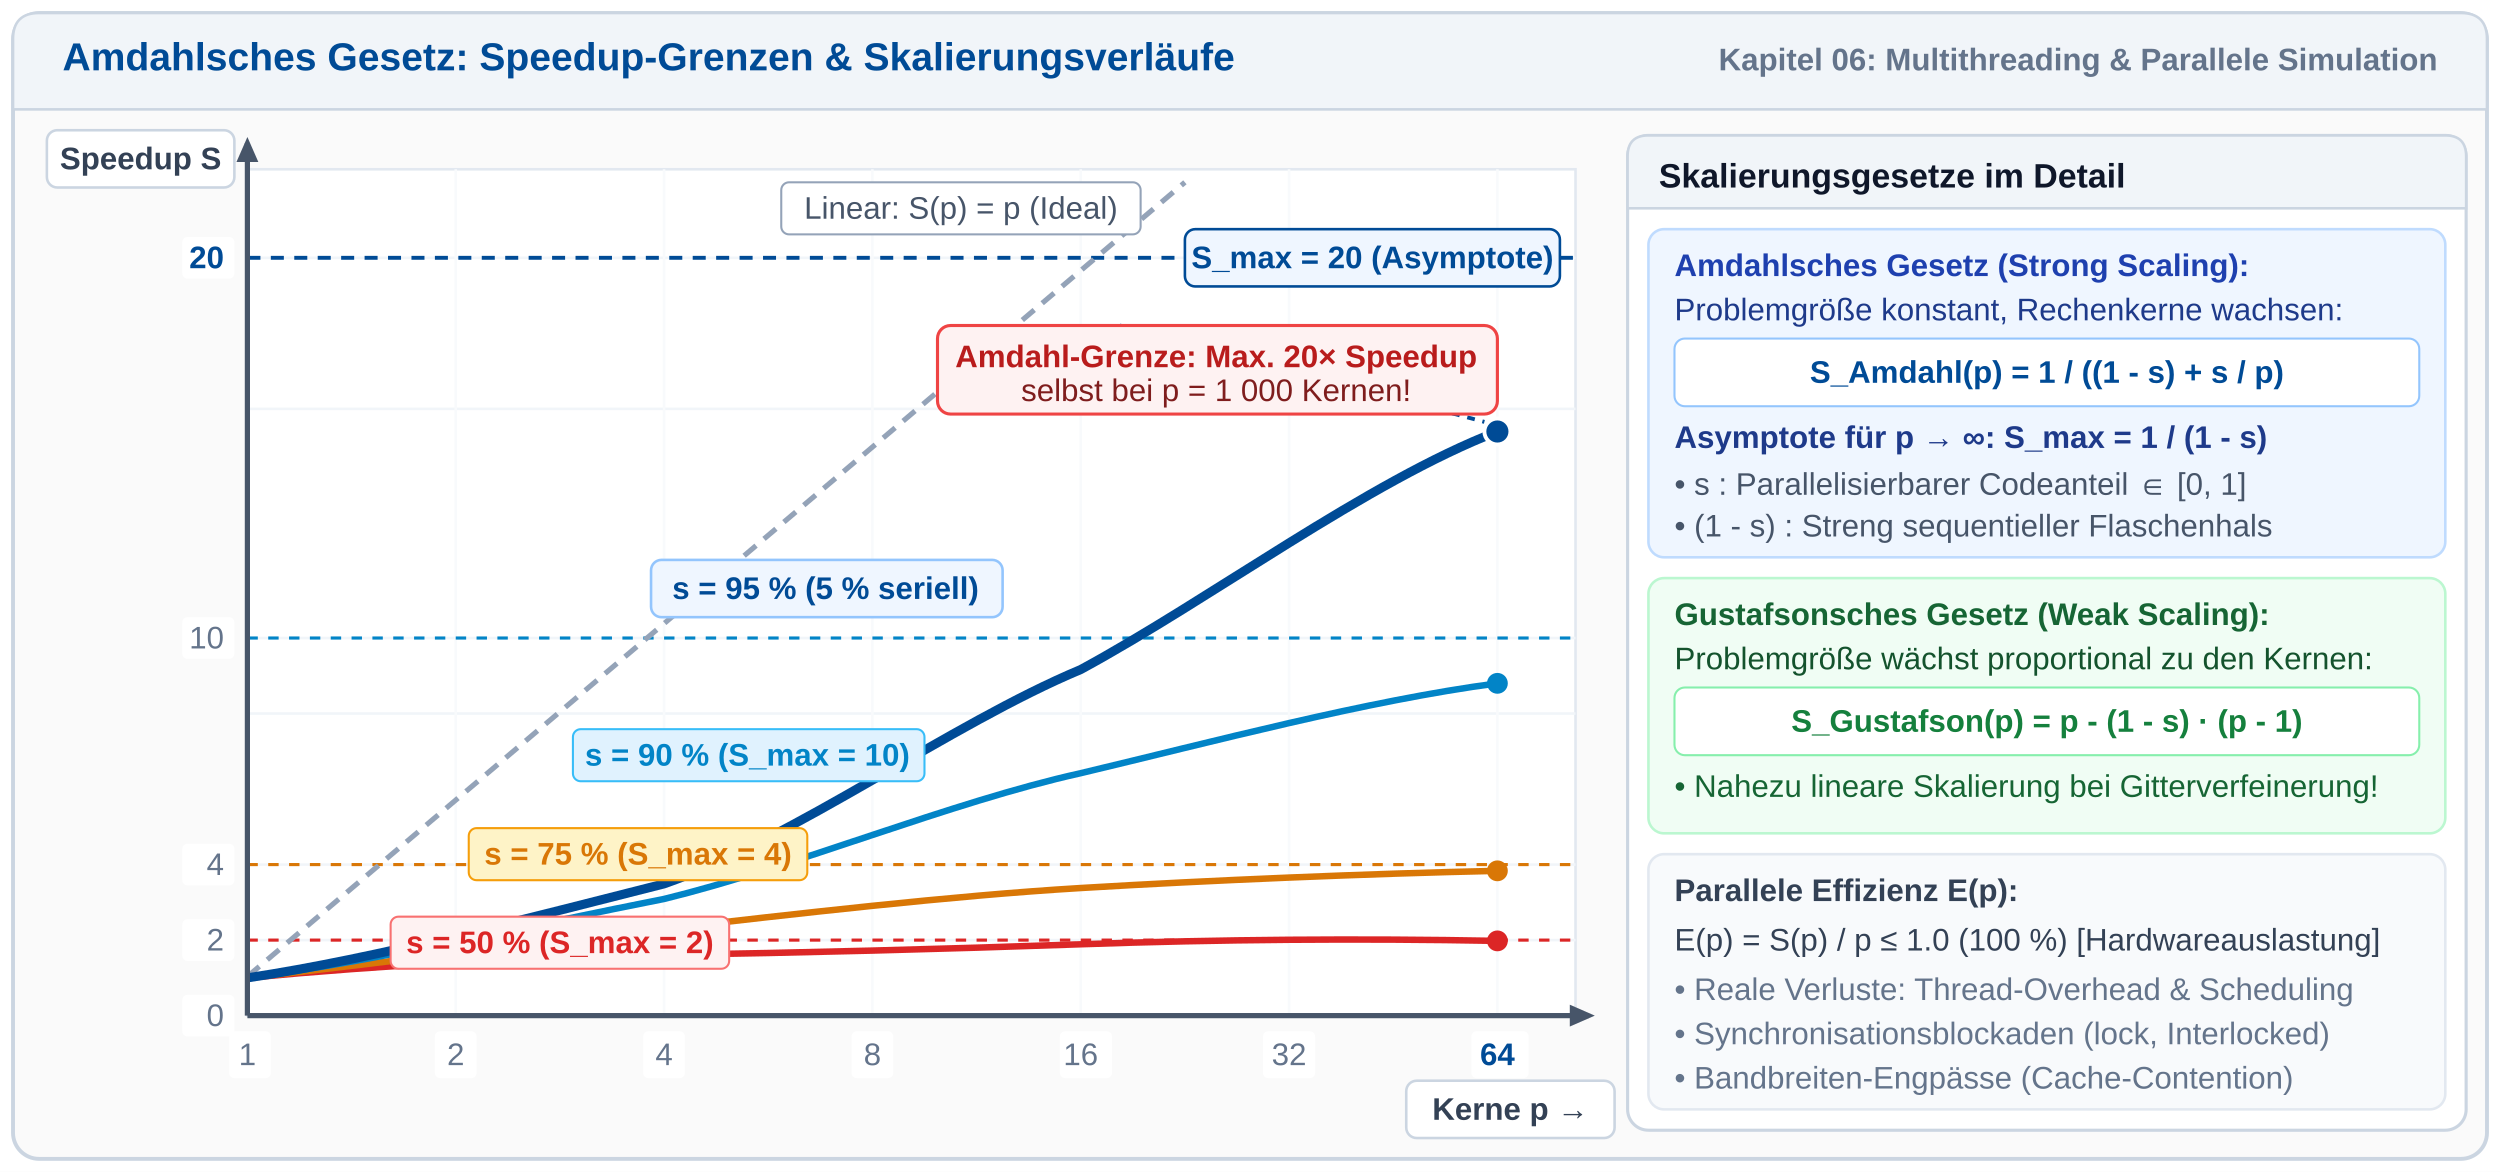
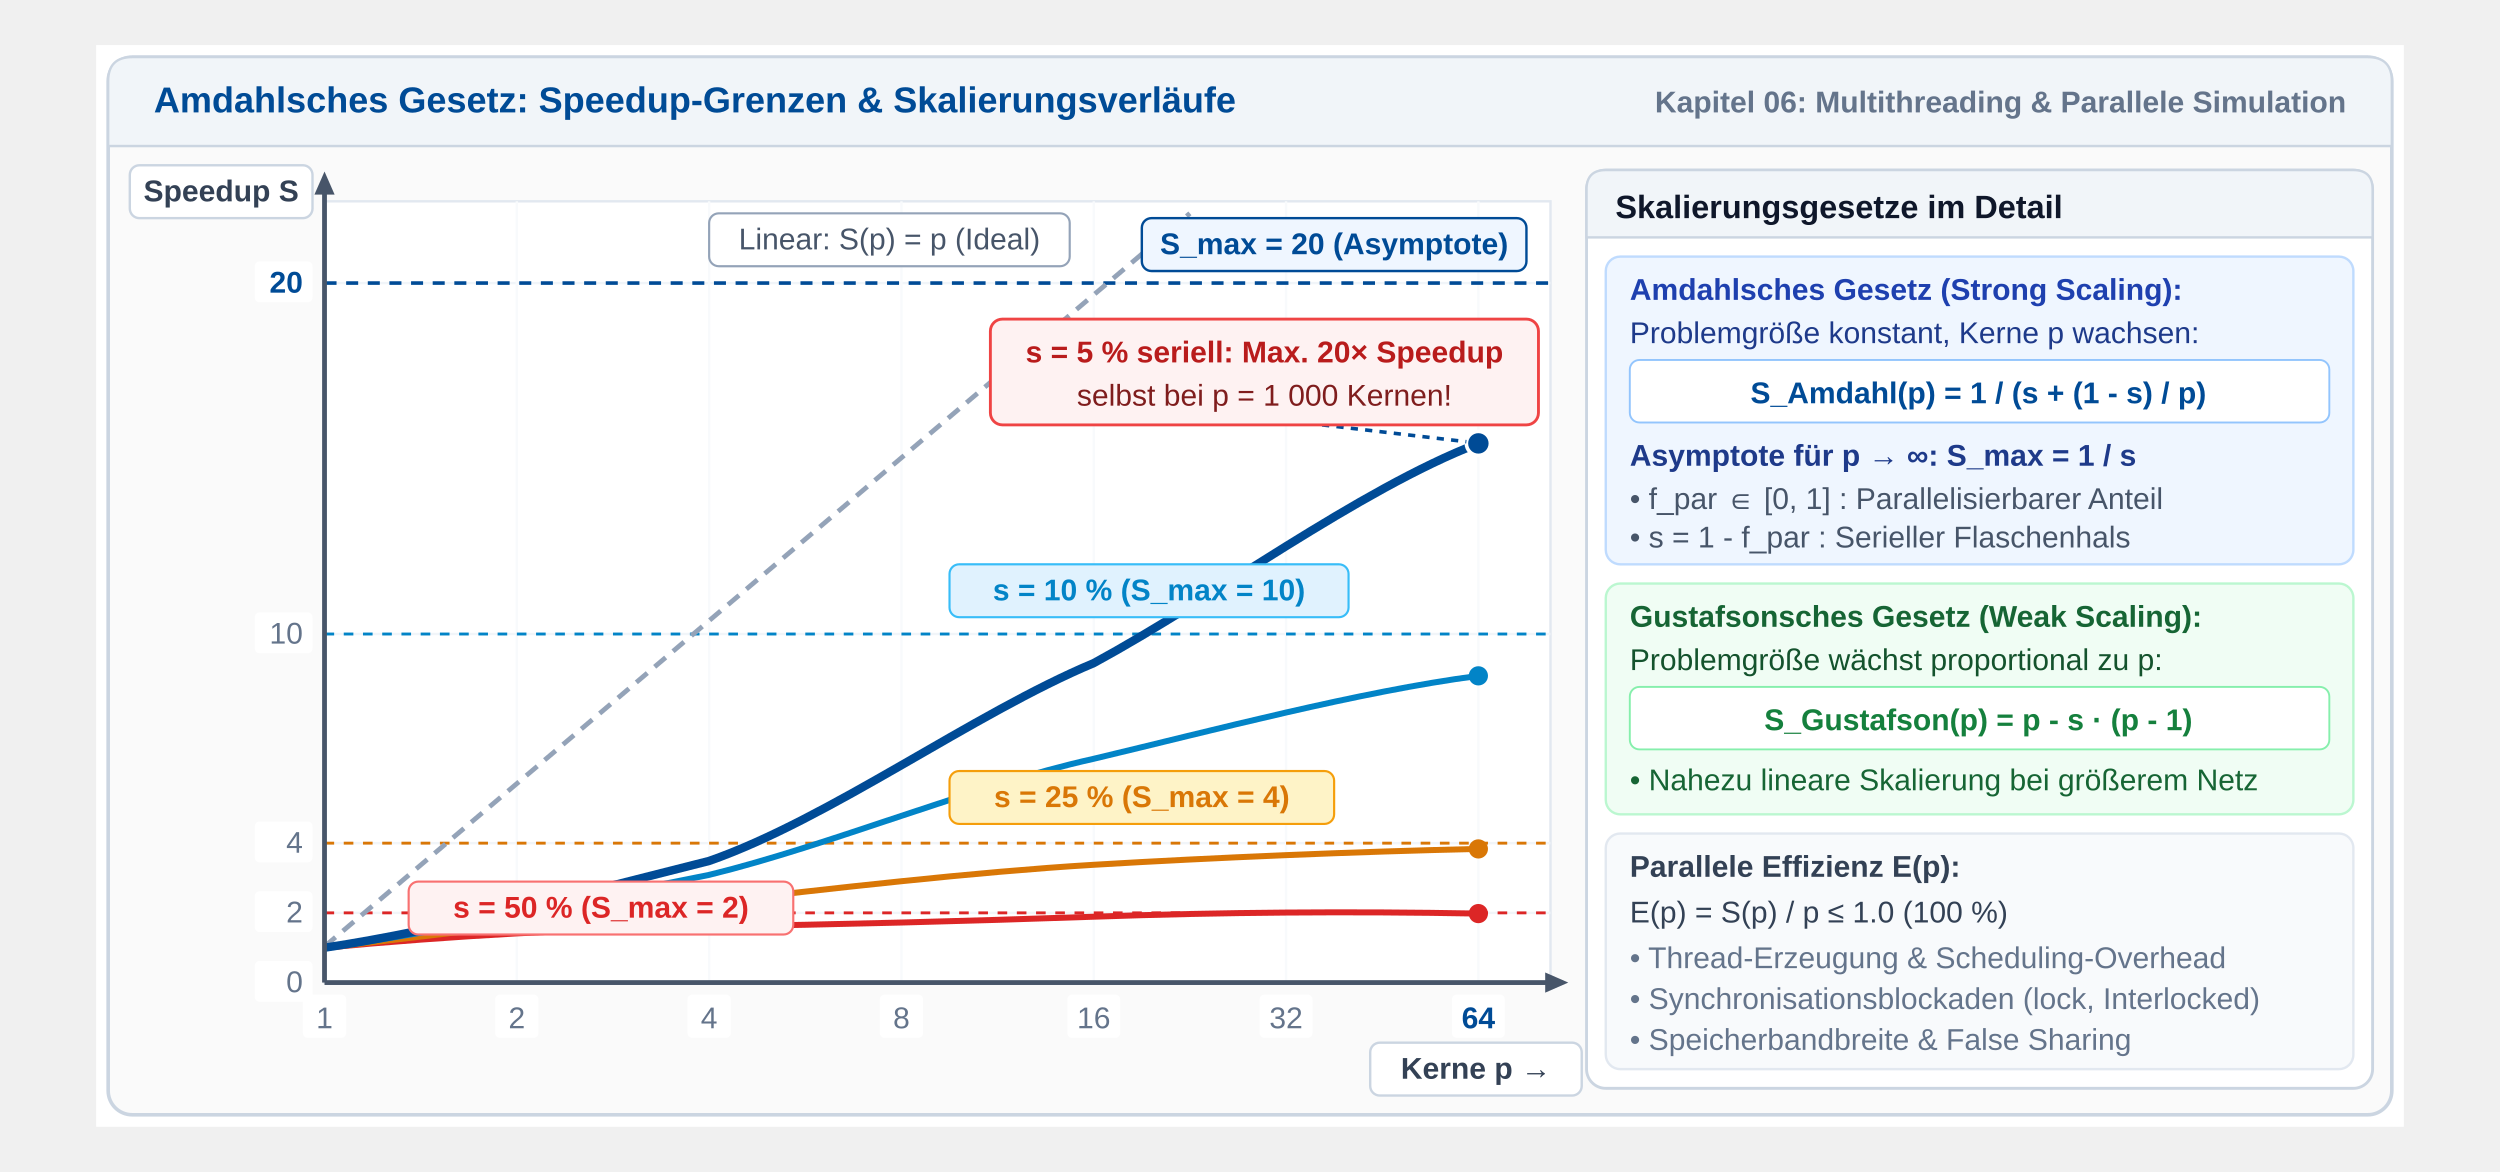
- <svg xmlns="http://www.w3.org/2000/svg" viewBox="0 0 960 450" width="960" height="450">
+ <svg xmlns="http://www.w3.org/2000/svg" viewBox="-40 0 1040 450" width="960" height="450">
  <defs>
    <marker id="arrowAxis" viewBox="0 0 10 10" refX="6" refY="5" markerWidth="6" markerHeight="6" orient="auto-start-reverse">
      <path d="M 0 1.5 L 8 5 L 0 8.5 z" fill="#475569" />
    </marker>
-     <marker id="arrowBlue" viewBox="0 0 10 10" refX="6" refY="5" markerWidth="6" markerHeight="6" orient="auto-start-reverse">
-       <path d="M 0 1.5 L 8 5 L 0 8.5 z" fill="#004B96" />
-     </marker>
-     <marker id="arrowRed" viewBox="0 0 10 10" refX="6" refY="5" markerWidth="6" markerHeight="6" orient="auto-start-reverse">
-       <path d="M 0 1.5 L 8 5 L 0 8.5 z" fill="#DC2626" />
-     </marker>
    <style>
-       text {
-         font-family: 'Segoe UI', Arial, Helvetica, sans-serif;
-       }
+       text { font-family: 'Segoe UI', Arial, Helvetica, sans-serif; }
    </style>
  </defs>
  <rect x="0" y="0" width="960" height="450" fill="#FFFFFF" />
  <rect x="5" y="5" width="950" height="440" rx="10" fill="#FAFAFA" stroke="#CBD5E1" stroke-width="1.5" />
  <path d="M 5 15 Q 5 5 15 5 L 945 5 Q 955 5 955 15 L 955 42 L 5 42 Z" fill="#F1F5F9" stroke="#CBD5E1" stroke-width="1" />
-   <text x="24" y="27" font-size="15" font-weight="bold" fill="#004B96">Amdahlsches Gesetz: Speedup-Grenzen &amp; Skalierungsverläufe</text>
-   <text x="936" y="27" font-size="12" font-weight="bold" fill="#64748B" text-anchor="end">Kapitel 06: Multithreading &amp; Parallele Simulation</text>
+   <text x="24" y="28" font-size="15" font-weight="bold" fill="#004B96">Amdahlsches Gesetz: Speedup-Grenzen &amp; Skalierungsverläufe</text>
+   <text x="936" y="28" font-size="12.5" font-weight="bold" fill="#64748B" text-anchor="end">Kapitel 06: Multithreading &amp; Parallele Simulation</text>
  <rect x="95" y="65" width="510" height="325" fill="#FFFFFF" stroke="#E2E8F0" stroke-width="1" />
  <line x1="95" y1="361" x2="605" y2="361" stroke="#F1F5F9" stroke-width="1" />
  <line x1="95" y1="332" x2="605" y2="332" stroke="#F1F5F9" stroke-width="1" />
-   <line x1="95" y1="274" x2="605" y2="274" stroke="#F1F5F9" stroke-width="1" />
  <line x1="95" y1="245" x2="605" y2="245" stroke="#F1F5F9" stroke-width="1" />
-   <line x1="95" y1="157" x2="605" y2="157" stroke="#F1F5F9" stroke-width="1" />
  <line x1="95" y1="99" x2="605" y2="99" stroke="#F1F5F9" stroke-width="1" />
  <line x1="175" y1="65" x2="175" y2="390" stroke="#F8FAFC" stroke-width="1" />
  <line x1="255" y1="65" x2="255" y2="390" stroke="#F8FAFC" stroke-width="1" />
  <line x1="335" y1="65" x2="335" y2="390" stroke="#F8FAFC" stroke-width="1" />
  <line x1="415" y1="65" x2="415" y2="390" stroke="#F8FAFC" stroke-width="1" />
  <line x1="495" y1="65" x2="495" y2="390" stroke="#F8FAFC" stroke-width="1" />
  <line x1="575" y1="65" x2="575" y2="390" stroke="#F8FAFC" stroke-width="1" />
  <line x1="95" y1="361" x2="605" y2="361" stroke="#DC2626" stroke-width="1.2" stroke-dasharray="4,4" />
  <line x1="95" y1="332" x2="605" y2="332" stroke="#D97706" stroke-width="1.2" stroke-dasharray="4,4" />
  <line x1="95" y1="245" x2="605" y2="245" stroke="#0284C7" stroke-width="1.2" stroke-dasharray="4,4" />
  <line x1="95" y1="99" x2="605" y2="99" stroke="#004B96" stroke-width="1.5" stroke-dasharray="5,4" />
  <line x1="95" y1="375" x2="455" y2="70" stroke="#94A3B8" stroke-width="2" stroke-dasharray="6,4" />
  <path d="M 95 375.5 Q 175 368, 255 366.7 T 415 362.6 T 575 361.3" fill="none" stroke="#DC2626" stroke-width="2.5" />
  <path d="M 95 375.5 C 145 370, 205 362, 255 356.7 C 305 351, 365 344, 415 341.0 C 465 338, 525 335.5, 575 334.4" fill="none" stroke="#D97706" stroke-width="2.5" />
  <path d="M 95 375.5 C 145 369, 205 355, 255 345.2 C 305 333, 365 308, 415 296.9 C 465 285, 525 269, 575 262.4" fill="none" stroke="#0284C7" stroke-width="2.5" />
  <path d="M 95 375.5 C 145 368, 205 352, 255 339.4 C 305 322, 365 278, 415 257.1 C 465 230, 525 185, 575 165.7" fill="none" stroke="#004B96" stroke-width="3.5" />
  <circle cx="575" cy="361.3" r="4" fill="#DC2626" />
  <circle cx="575" cy="334.4" r="4" fill="#D97706" />
  <circle cx="575" cy="262.4" r="4" fill="#0284C7" />
  <circle cx="575" cy="165.7" r="5" fill="#004B96" stroke="#FFFFFF" stroke-width="1.5" />
-   <line x1="430" y1="125" x2="570" y2="162" stroke="#004B96" stroke-width="1.5" stroke-dasharray="3,3" />
+   <line x1="510" y1="158" x2="570" y2="165" stroke="#004B96" stroke-width="1.5" stroke-dasharray="3,3" />
  <line x1="95" y1="390" x2="610" y2="390" stroke="#475569" stroke-width="2" marker-end="url(#arrowAxis)" />
  <line x1="95" y1="390" x2="95" y2="55" stroke="#475569" stroke-width="2" marker-end="url(#arrowAxis)" />
-   <rect x="540" y="415" width="80" height="22" rx="4" fill="#FFFFFF" stroke="#CBD5E1" stroke-width="1" />
-   <text x="580" y="430" font-size="12" font-weight="bold" fill="#334155" text-anchor="middle">Kerne p →</text>
-   <rect x="18" y="50" width="72" height="22" rx="4" fill="#FFFFFF" stroke="#CBD5E1" stroke-width="1" />
-   <text x="54" y="65" font-size="12" font-weight="bold" fill="#334155" text-anchor="middle">Speedup S</text>
-   <rect x="70" y="382" width="20" height="16" rx="2" fill="#FFFFFF" />
-   <text x="86" y="394" font-size="12" fill="#64748B" text-anchor="end">0</text>
-   <rect x="70" y="353" width="20" height="16" rx="2" fill="#FFFFFF" />
-   <text x="86" y="365" font-size="12" fill="#64748B" text-anchor="end">2</text>
-   <rect x="70" y="324" width="20" height="16" rx="2" fill="#FFFFFF" />
-   <text x="86" y="336" font-size="12" fill="#64748B" text-anchor="end">4</text>
-   <rect x="70" y="237" width="20" height="16" rx="2" fill="#FFFFFF" />
-   <text x="86" y="249" font-size="12" fill="#64748B" text-anchor="end">10</text>
-   <rect x="70" y="91" width="20" height="16" rx="2" fill="#FFFFFF" />
-   <text x="86" y="103" font-size="12" font-weight="bold" fill="#004B96" text-anchor="end">20</text>
-   <rect x="88" y="396" width="16" height="18" rx="2" fill="#FFFFFF" />
-   <text x="95" y="409" font-size="12" fill="#64748B" text-anchor="middle">1</text>
-   <rect x="167" y="396" width="16" height="18" rx="2" fill="#FFFFFF" />
-   <text x="175" y="409" font-size="12" fill="#64748B" text-anchor="middle">2</text>
-   <rect x="247" y="396" width="16" height="18" rx="2" fill="#FFFFFF" />
-   <text x="255" y="409" font-size="12" fill="#64748B" text-anchor="middle">4</text>
-   <rect x="327" y="396" width="16" height="18" rx="2" fill="#FFFFFF" />
-   <text x="335" y="409" font-size="12" fill="#64748B" text-anchor="middle">8</text>
-   <rect x="407" y="396" width="20" height="18" rx="2" fill="#FFFFFF" />
-   <text x="415" y="409" font-size="12" fill="#64748B" text-anchor="middle">16</text>
-   <rect x="485" y="396" width="20" height="18" rx="2" fill="#FFFFFF" />
-   <text x="495" y="409" font-size="12" fill="#64748B" text-anchor="middle">32</text>
-   <rect x="565" y="396" width="22" height="18" rx="2" fill="#FFFFFF" />
-   <text x="575" y="409" font-size="12" font-weight="bold" fill="#004B96" text-anchor="middle">64</text>
-   <rect x="300" y="70" width="138" height="20" rx="3" fill="#FFFFFF" stroke="#94A3B8" stroke-width="0.8" />
-   <text x="369" y="84" font-size="12" fill="#475569" text-anchor="middle">Linear: S(p) = p (Ideal)</text>
-   <rect x="250" y="215" width="135" height="22" rx="4" fill="#EFF6FF" stroke="#93C5FD" stroke-width="1" />
-   <text x="317" y="230" font-size="12" font-weight="bold" fill="#004B96" text-anchor="middle">s = 95 % (5 % seriell)</text>
-   <rect x="455" y="88" width="144" height="22" rx="4" fill="#EFF6FF" stroke="#004B96" stroke-width="1" />
-   <text x="527" y="103" font-size="12" font-weight="bold" fill="#004B96" text-anchor="middle">S_max = 20 (Asymptote)</text>
-   <rect x="220" y="280" width="135" height="20" rx="3" fill="#E0F2FE" stroke="#38BDF8" stroke-width="0.8" />
-   <text x="287" y="294" font-size="12" font-weight="bold" fill="#0284C7" text-anchor="middle">s = 90 % (S_max = 10)</text>
-   <rect x="180" y="318" width="130" height="20" rx="3" fill="#FEF3C7" stroke="#F59E0B" stroke-width="0.8" />
-   <text x="245" y="332" font-size="12" font-weight="bold" fill="#D97706" text-anchor="middle">s = 75 % (S_max = 4)</text>
-   <rect x="150" y="352" width="130" height="20" rx="3" fill="#FEF2F2" stroke="#F87171" stroke-width="0.8" />
-   <text x="215" y="366" font-size="12" font-weight="bold" fill="#DC2626" text-anchor="middle">s = 50 % (S_max = 2)</text>
-   <rect x="360" y="125" width="215" height="34" rx="5" fill="#FEF2F2" stroke="#EF4444" stroke-width="1.2" />
-   <text x="467" y="141" font-size="12" font-weight="bold" fill="#B91C1C" text-anchor="middle">Amdahl-Grenze: Max. 20× Speedup</text>
-   <text x="467" y="154" font-size="12" fill="#7F1D1D" text-anchor="middle">selbst bei p = 1 000 Kernen!</text>
-   <rect x="625" y="52" width="322" height="382" rx="8" fill="#FFFFFF" stroke="#CBD5E1" stroke-width="1.2" />
-   <path d="M 625 60 Q 625 52 633 52 L 939 52 Q 947 52 947 60 L 947 80 L 625 80 Z" fill="#F1F5F9" stroke="#CBD5E1" stroke-width="1" />
-   <text x="637" y="72" font-size="13" font-weight="bold" fill="#0F172A">Skalierungsgesetze im Detail</text>
-   <rect x="633" y="88" width="306" height="126" rx="6" fill="#EFF6FF" stroke="#BFDBFE" stroke-width="1" />
-   <text x="643" y="106" font-size="12" font-weight="bold" fill="#1E40AF">Amdahlsches Gesetz (Strong Scaling):</text>
-   <text x="643" y="123" font-size="12" fill="#1E3A8A">Problemgröße konstant, Rechenkerne wachsen:</text>
-   <rect x="643" y="130" width="286" height="26" rx="4" fill="#FFFFFF" stroke="#93C5FD" stroke-width="0.8" />
-   <text x="786" y="147" font-size="12" font-weight="bold" fill="#004B96" text-anchor="middle">S_Amdahl(p) = 1 / ((1 - s) + s / p)</text>
-   <text x="643" y="172" font-size="12" font-weight="bold" fill="#1E3A8A">Asymptote für p → ∞:   S_max = 1 / (1 - s)</text>
-   <text x="643" y="190" font-size="12" fill="#475569">• s : Parallelisierbarer Codeanteil ∈ [0, 1]</text>
-   <text x="643" y="206" font-size="12" fill="#475569">• (1 - s) : Streng sequentieller Flaschenhals</text>
-   <rect x="633" y="222" width="306" height="98" rx="6" fill="#F0FDF4" stroke="#BBF7D0" stroke-width="1" />
-   <text x="643" y="240" font-size="12" font-weight="bold" fill="#166534">Gustafsonsches Gesetz (Weak Scaling):</text>
-   <text x="643" y="257" font-size="12" fill="#14532D">Problemgröße wächst proportional zu den Kernen:</text>
-   <rect x="643" y="264" width="286" height="26" rx="4" fill="#FFFFFF" stroke="#86EFAC" stroke-width="0.8" />
-   <text x="786" y="281" font-size="12" font-weight="bold" fill="#15803D" text-anchor="middle">S_Gustafson(p) = p - (1 - s) · (p - 1)</text>
-   <text x="643" y="306" font-size="12" fill="#166534">• Nahezu lineare Skalierung bei Gitterverfeinerung!</text>
-   <rect x="633" y="328" width="306" height="98" rx="6" fill="#F8FAFC" stroke="#E2E8F0" stroke-width="1" />
-   <text x="643" y="346" font-size="12" font-weight="bold" fill="#334155">Parallele Effizienz E(p):</text>
-   <text x="643" y="365" font-size="12" fill="#334155">E(p) = S(p) / p ≤ 1.0 (100 %)  [Hardwareauslastung]</text>
-   <text x="643" y="384" font-size="12" fill="#64748B">• Reale Verluste: Thread-Overhead &amp; Scheduling</text>
-   <text x="643" y="401" font-size="12" fill="#64748B">• Synchronisationsblockaden (lock, Interlocked)</text>
-   <text x="643" y="418" font-size="12" fill="#64748B">• Bandbreiten-Engpässe (Cache-Contention)</text>
+   <rect x="530" y="415" width="88" height="22" rx="4" fill="#FFFFFF" stroke="#CBD5E1" stroke-width="1" />
+   <text x="574" y="430" font-size="12.5" font-weight="bold" fill="#334155" text-anchor="middle">Kerne p →</text>
+   <rect x="14" y="50" width="76" height="22" rx="4" fill="#FFFFFF" stroke="#CBD5E1" stroke-width="1" />
+   <text x="52" y="65" font-size="12.5" font-weight="bold" fill="#334155" text-anchor="middle">Speedup S</text>
+   <rect x="66" y="381" width="24" height="17" rx="2" fill="#FFFFFF" />
+   <text x="86" y="394" font-size="12.5" fill="#64748B" text-anchor="end">0</text>
+   <rect x="66" y="352" width="24" height="17" rx="2" fill="#FFFFFF" />
+   <text x="86" y="365" font-size="12.5" fill="#64748B" text-anchor="end">2</text>
+   <rect x="66" y="323" width="24" height="17" rx="2" fill="#FFFFFF" />
+   <text x="86" y="336" font-size="12.5" fill="#64748B" text-anchor="end">4</text>
+   <rect x="66" y="236" width="24" height="17" rx="2" fill="#FFFFFF" />
+   <text x="86" y="249" font-size="12.5" fill="#64748B" text-anchor="end">10</text>
+   <rect x="66" y="90" width="24" height="17" rx="2" fill="#FFFFFF" />
+   <text x="86" y="103" font-size="12.5" font-weight="bold" fill="#004B96" text-anchor="end">20</text>
+   <rect x="86" y="395" width="18" height="18" rx="2" fill="#FFFFFF" />
+   <text x="95" y="409" font-size="12.5" fill="#64748B" text-anchor="middle">1</text>
+   <rect x="166" y="395" width="18" height="18" rx="2" fill="#FFFFFF" />
+   <text x="175" y="409" font-size="12.5" fill="#64748B" text-anchor="middle">2</text>
+   <rect x="246" y="395" width="18" height="18" rx="2" fill="#FFFFFF" />
+   <text x="255" y="409" font-size="12.5" fill="#64748B" text-anchor="middle">4</text>
+   <rect x="326" y="395" width="18" height="18" rx="2" fill="#FFFFFF" />
+   <text x="335" y="409" font-size="12.5" fill="#64748B" text-anchor="middle">8</text>
+   <rect x="404" y="395" width="22" height="18" rx="2" fill="#FFFFFF" />
+   <text x="415" y="409" font-size="12.5" fill="#64748B" text-anchor="middle">16</text>
+   <rect x="484" y="395" width="22" height="18" rx="2" fill="#FFFFFF" />
+   <text x="495" y="409" font-size="12.5" fill="#64748B" text-anchor="middle">32</text>
+   <rect x="564" y="395" width="22" height="18" rx="2" fill="#FFFFFF" />
+   <text x="575" y="409" font-size="12.5" font-weight="bold" fill="#004B96" text-anchor="middle">64</text>
+   <rect x="255" y="70" width="150" height="22" rx="4" fill="#FFFFFF" stroke="#94A3B8" stroke-width="0.9" />
+   <text x="330" y="85" font-size="12.5" fill="#475569" text-anchor="middle">Linear: S(p) = p (Ideal)</text>
+   <rect x="435" y="72" width="160" height="22" rx="4" fill="#EFF6FF" stroke="#004B96" stroke-width="1" />
+   <text x="515" y="87" font-size="12.5" font-weight="bold" fill="#004B96" text-anchor="middle">S_max = 20 (Asymptote)</text>
+   <rect x="372" y="114" width="228" height="44" rx="5" fill="#FEF2F2" stroke="#EF4444" stroke-width="1.2" />
+   <text x="486" y="132" font-size="12.5" font-weight="bold" fill="#B91C1C" text-anchor="middle">s = 5 % seriell: Max. 20× Speedup</text>
+   <text x="486" y="150" font-size="12.5" fill="#7F1D1D" text-anchor="middle">selbst bei p = 1 000 Kernen!</text>
+   <rect x="355" y="216" width="166" height="22" rx="4" fill="#E0F2FE" stroke="#38BDF8" stroke-width="0.9" />
+   <text x="438" y="231" font-size="12.5" font-weight="bold" fill="#0284C7" text-anchor="middle">s = 10 % (S_max = 10)</text>
+   <rect x="355" y="302" width="160" height="22" rx="4" fill="#FEF3C7" stroke="#F59E0B" stroke-width="0.9" />
+   <text x="435" y="317" font-size="12.5" font-weight="bold" fill="#D97706" text-anchor="middle">s = 25 % (S_max = 4)</text>
+   <rect x="130" y="348" width="160" height="22" rx="4" fill="#FEF2F2" stroke="#F87171" stroke-width="0.9" />
+   <text x="210" y="363" font-size="12.5" font-weight="bold" fill="#DC2626" text-anchor="middle">s = 50 % (S_max = 2)</text>
+   <rect x="620" y="52" width="327" height="382" rx="8" fill="#FFFFFF" stroke="#CBD5E1" stroke-width="1.2" />
+   <path d="M 620 60 Q 620 52 628 52 L 939 52 Q 947 52 947 60 L 947 80 L 620 80 Z" fill="#F1F5F9" stroke="#CBD5E1" stroke-width="1" />
+   <text x="632" y="72" font-size="13.5" font-weight="bold" fill="#0F172A">Skalierungsgesetze im Detail</text>
+   <rect x="628" y="88" width="311" height="128" rx="6" fill="#EFF6FF" stroke="#BFDBFE" stroke-width="1" />
+   <text x="638" y="106" font-size="12.5" font-weight="bold" fill="#1E40AF">Amdahlsches Gesetz (Strong Scaling):</text>
+   <text x="638" y="124" font-size="12.5" fill="#1E3A8A">Problemgröße konstant, Kerne p wachsen:</text>
+   <rect x="638" y="131" width="291" height="26" rx="4" fill="#FFFFFF" stroke="#93C5FD" stroke-width="0.8" />
+   <text x="783" y="149" font-size="12.5" font-weight="bold" fill="#004B96" text-anchor="middle">S_Amdahl(p) = 1 / (s + (1 - s) / p)</text>
+   <text x="638" y="175" font-size="12.5" font-weight="bold" fill="#1E3A8A">Asymptote für p → ∞:   S_max = 1 / s</text>
+   <text x="638" y="193" font-size="12.5" fill="#475569">• f_par ∈ [0, 1] : Parallelisierbarer Anteil</text>
+   <text x="638" y="209" font-size="12.5" fill="#475569">• s = 1 - f_par : Serieller Flaschenhals</text>
+   <rect x="628" y="224" width="311" height="96" rx="6" fill="#F0FDF4" stroke="#BBF7D0" stroke-width="1" />
+   <text x="638" y="242" font-size="12.5" font-weight="bold" fill="#166534">Gustafsonsches Gesetz (Weak Scaling):</text>
+   <text x="638" y="260" font-size="12.5" fill="#14532D">Problemgröße wächst proportional zu p:</text>
+   <rect x="638" y="267" width="291" height="26" rx="4" fill="#FFFFFF" stroke="#86EFAC" stroke-width="0.8" />
+   <text x="783" y="285" font-size="12.5" font-weight="bold" fill="#15803D" text-anchor="middle">S_Gustafson(p) = p - s · (p - 1)</text>
+   <text x="638" y="310" font-size="12.5" fill="#166534">• Nahezu lineare Skalierung bei größerem Netz</text>
+   <rect x="628" y="328" width="311" height="98" rx="6" fill="#F8FAFC" stroke="#E2E8F0" stroke-width="1" />
+   <text x="638" y="346" font-size="12.5" font-weight="bold" fill="#334155">Parallele Effizienz E(p):</text>
+   <text x="638" y="365" font-size="12.5" fill="#334155">E(p) = S(p) / p ≤ 1.0 (100 %)</text>
+   <text x="638" y="384" font-size="12.5" fill="#64748B">• Thread-Erzeugung &amp; Scheduling-Overhead</text>
+   <text x="638" y="401" font-size="12.5" fill="#64748B">• Synchronisationsblockaden (lock, Interlocked)</text>
+   <text x="638" y="418" font-size="12.5" fill="#64748B">• Speicherbandbreite &amp; False Sharing</text>
</svg>
